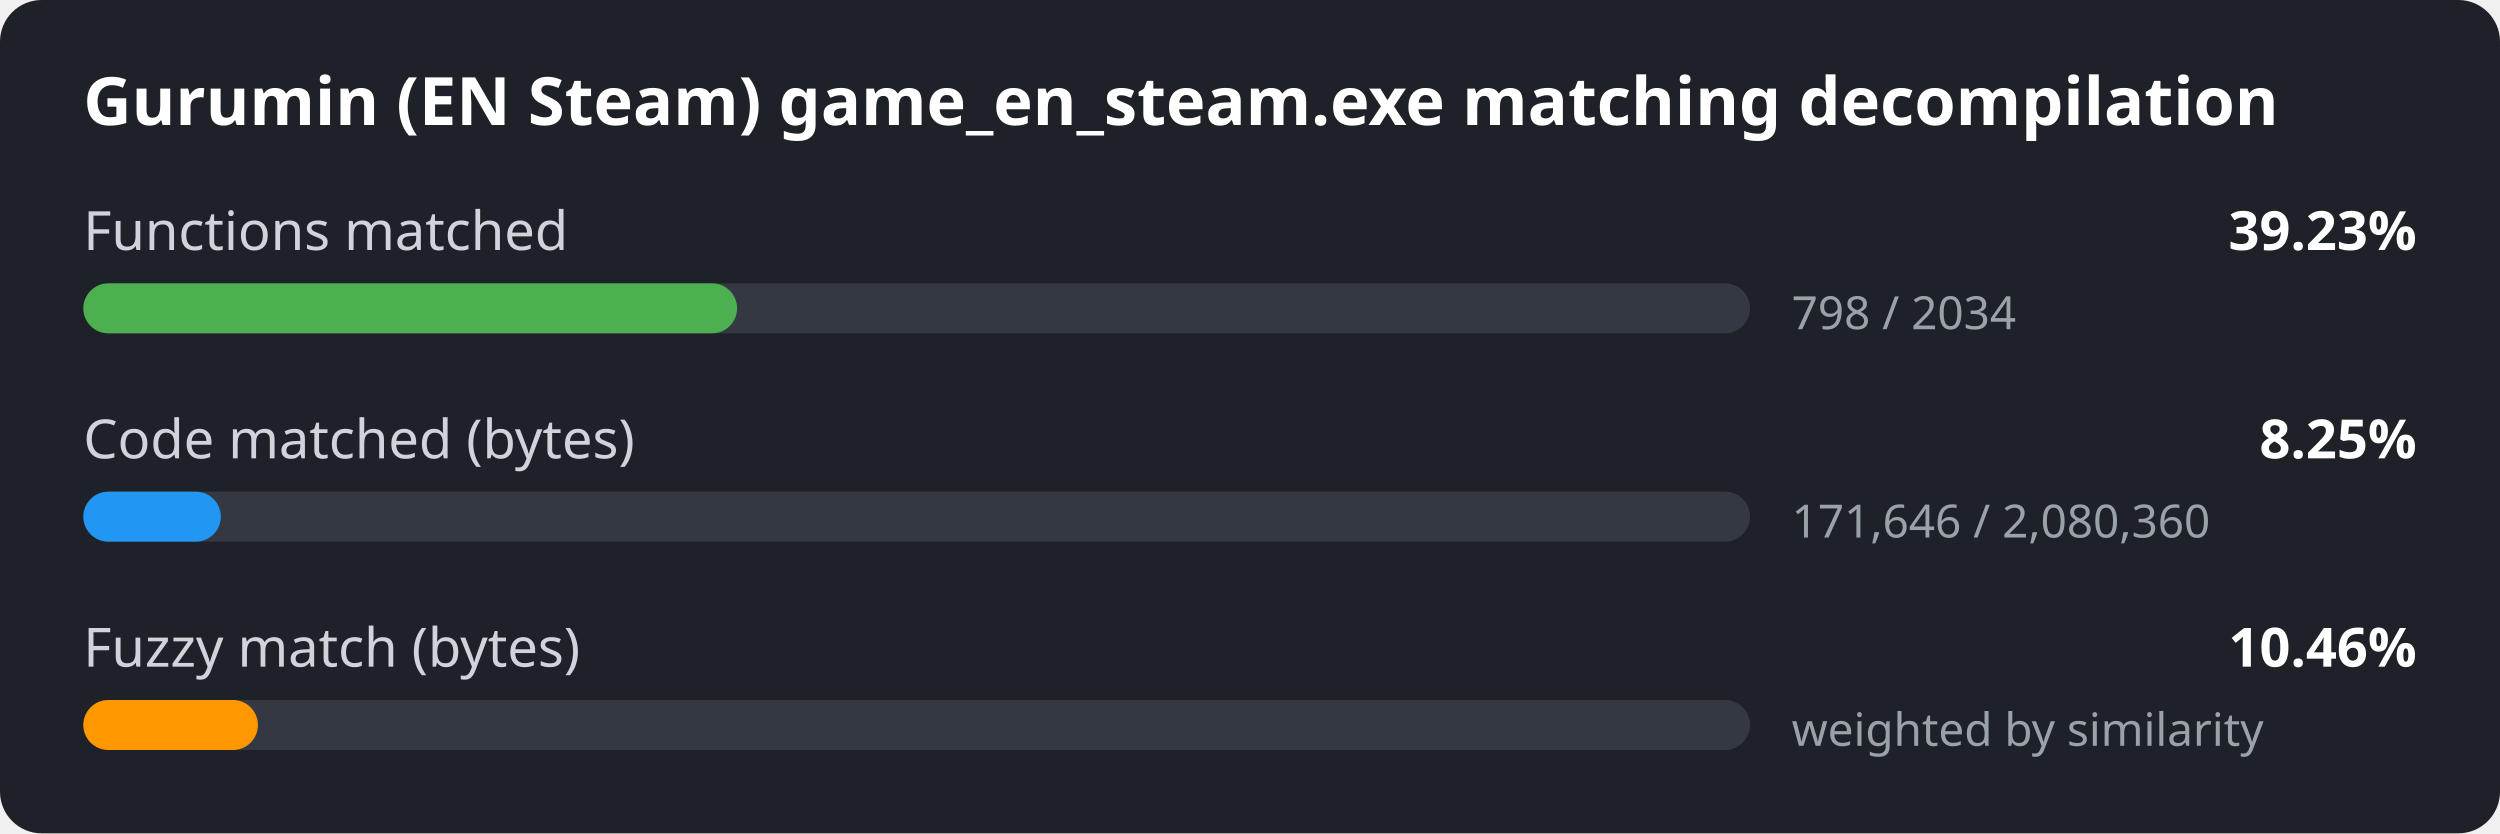
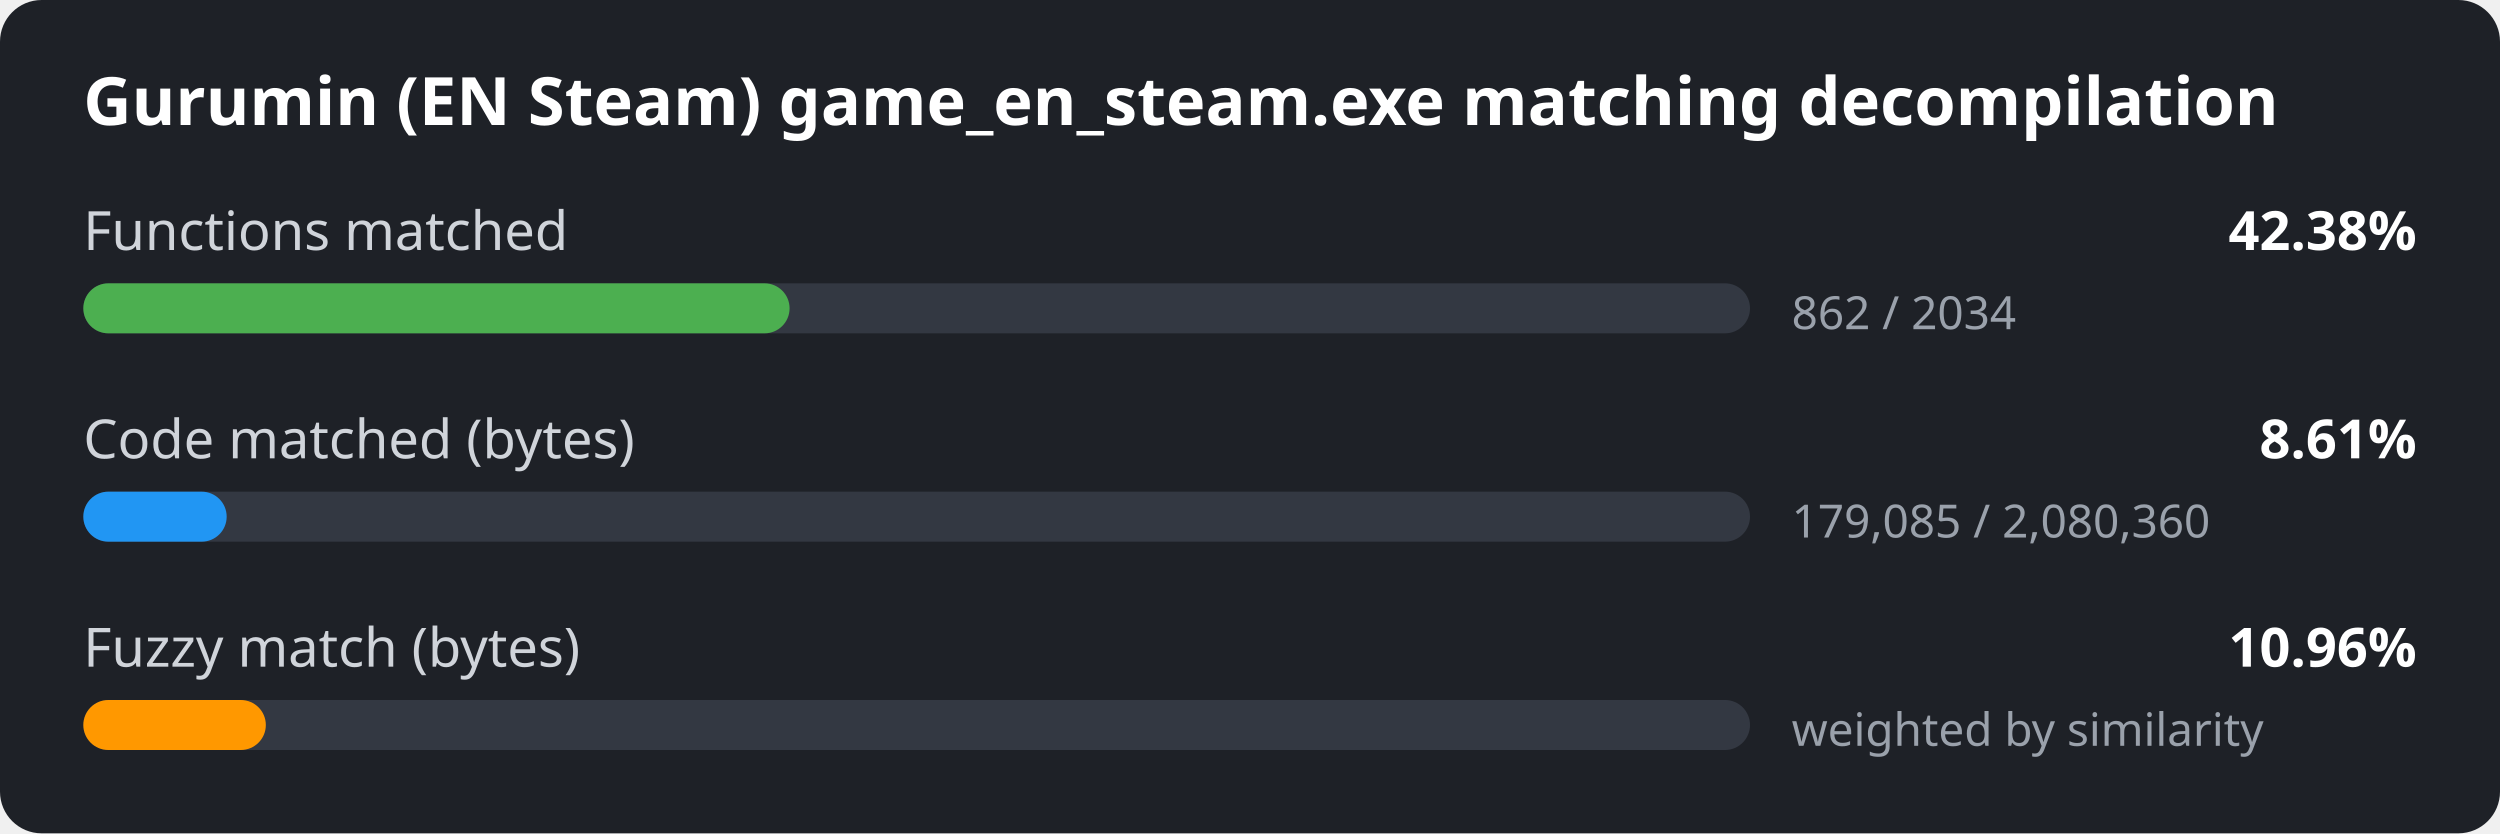
<svg xmlns="http://www.w3.org/2000/svg" width="600" height="200" viewBox="0 0 600 200">
  <style>
.bg { fill: #1e2127; }
.title { font: 600 16px sans-serif; fill: #ffffff; }
.label { font: 13px sans-serif; fill: #d0d4da; }
.value { font: 600 13px sans-serif; fill: #ffffff; }
.detail { font: 11px sans-serif; fill: #9aa1ab; }
.track { fill: #333842; }
</style>
  <rect width="600" height="200" rx="10" class="bg" />
  <text x="20" y="30" class="title">Gurumin (EN Steam) game_en_steam.exe matching decompilation</text>
  <text x="20" y="60" class="label">Functions matched</text>
-   <text x="580" y="60" class="value" text-anchor="end">39.23%</text>
+   <text x="580" y="60" class="value" text-anchor="end">42.38%</text>
  <rect x="20" y="68" width="400" height="12" rx="6" class="track" />
-   <rect x="20" y="68" width="156.9" height="12" rx="6" fill="#4caf50" />
-   <text x="430" y="79" class="detail">798 / 2034</text>
+   <rect x="20" y="68" width="169.5" height="12" rx="6" fill="#4caf50" />
+   <text x="430" y="79" class="detail">862 / 2034</text>
  <text x="20" y="110" class="label">Code matched (bytes)</text>
-   <text x="580" y="110" class="value" text-anchor="end">8.25%</text>
+   <text x="580" y="110" class="value" text-anchor="end">8.61%</text>
  <rect x="20" y="118" width="400" height="12" rx="6" class="track" />
-   <rect x="20" y="118" width="33.0" height="12" rx="6" fill="#2196f3" />
-   <text x="430" y="129" class="detail">171,646 / 2,080,360</text>
+   <rect x="20" y="118" width="34.4" height="12" rx="6" fill="#2196f3" />
+   <text x="430" y="129" class="detail">179,085 / 2,080,360</text>
  <text x="20" y="160" class="label">Fuzzy match (bytes)</text>
-   <text x="580" y="160" class="value" text-anchor="end">10.46%</text>
+   <text x="580" y="160" class="value" text-anchor="end">10.96%</text>
  <rect x="20" y="168" width="400" height="12" rx="6" class="track" />
-   <rect x="20" y="168" width="41.9" height="12" rx="6" fill="#ff9800" />
+   <rect x="20" y="168" width="43.8" height="12" rx="6" fill="#ff9800" />
  <text x="430" y="179" class="detail">weighted by similarity</text>
</svg>
